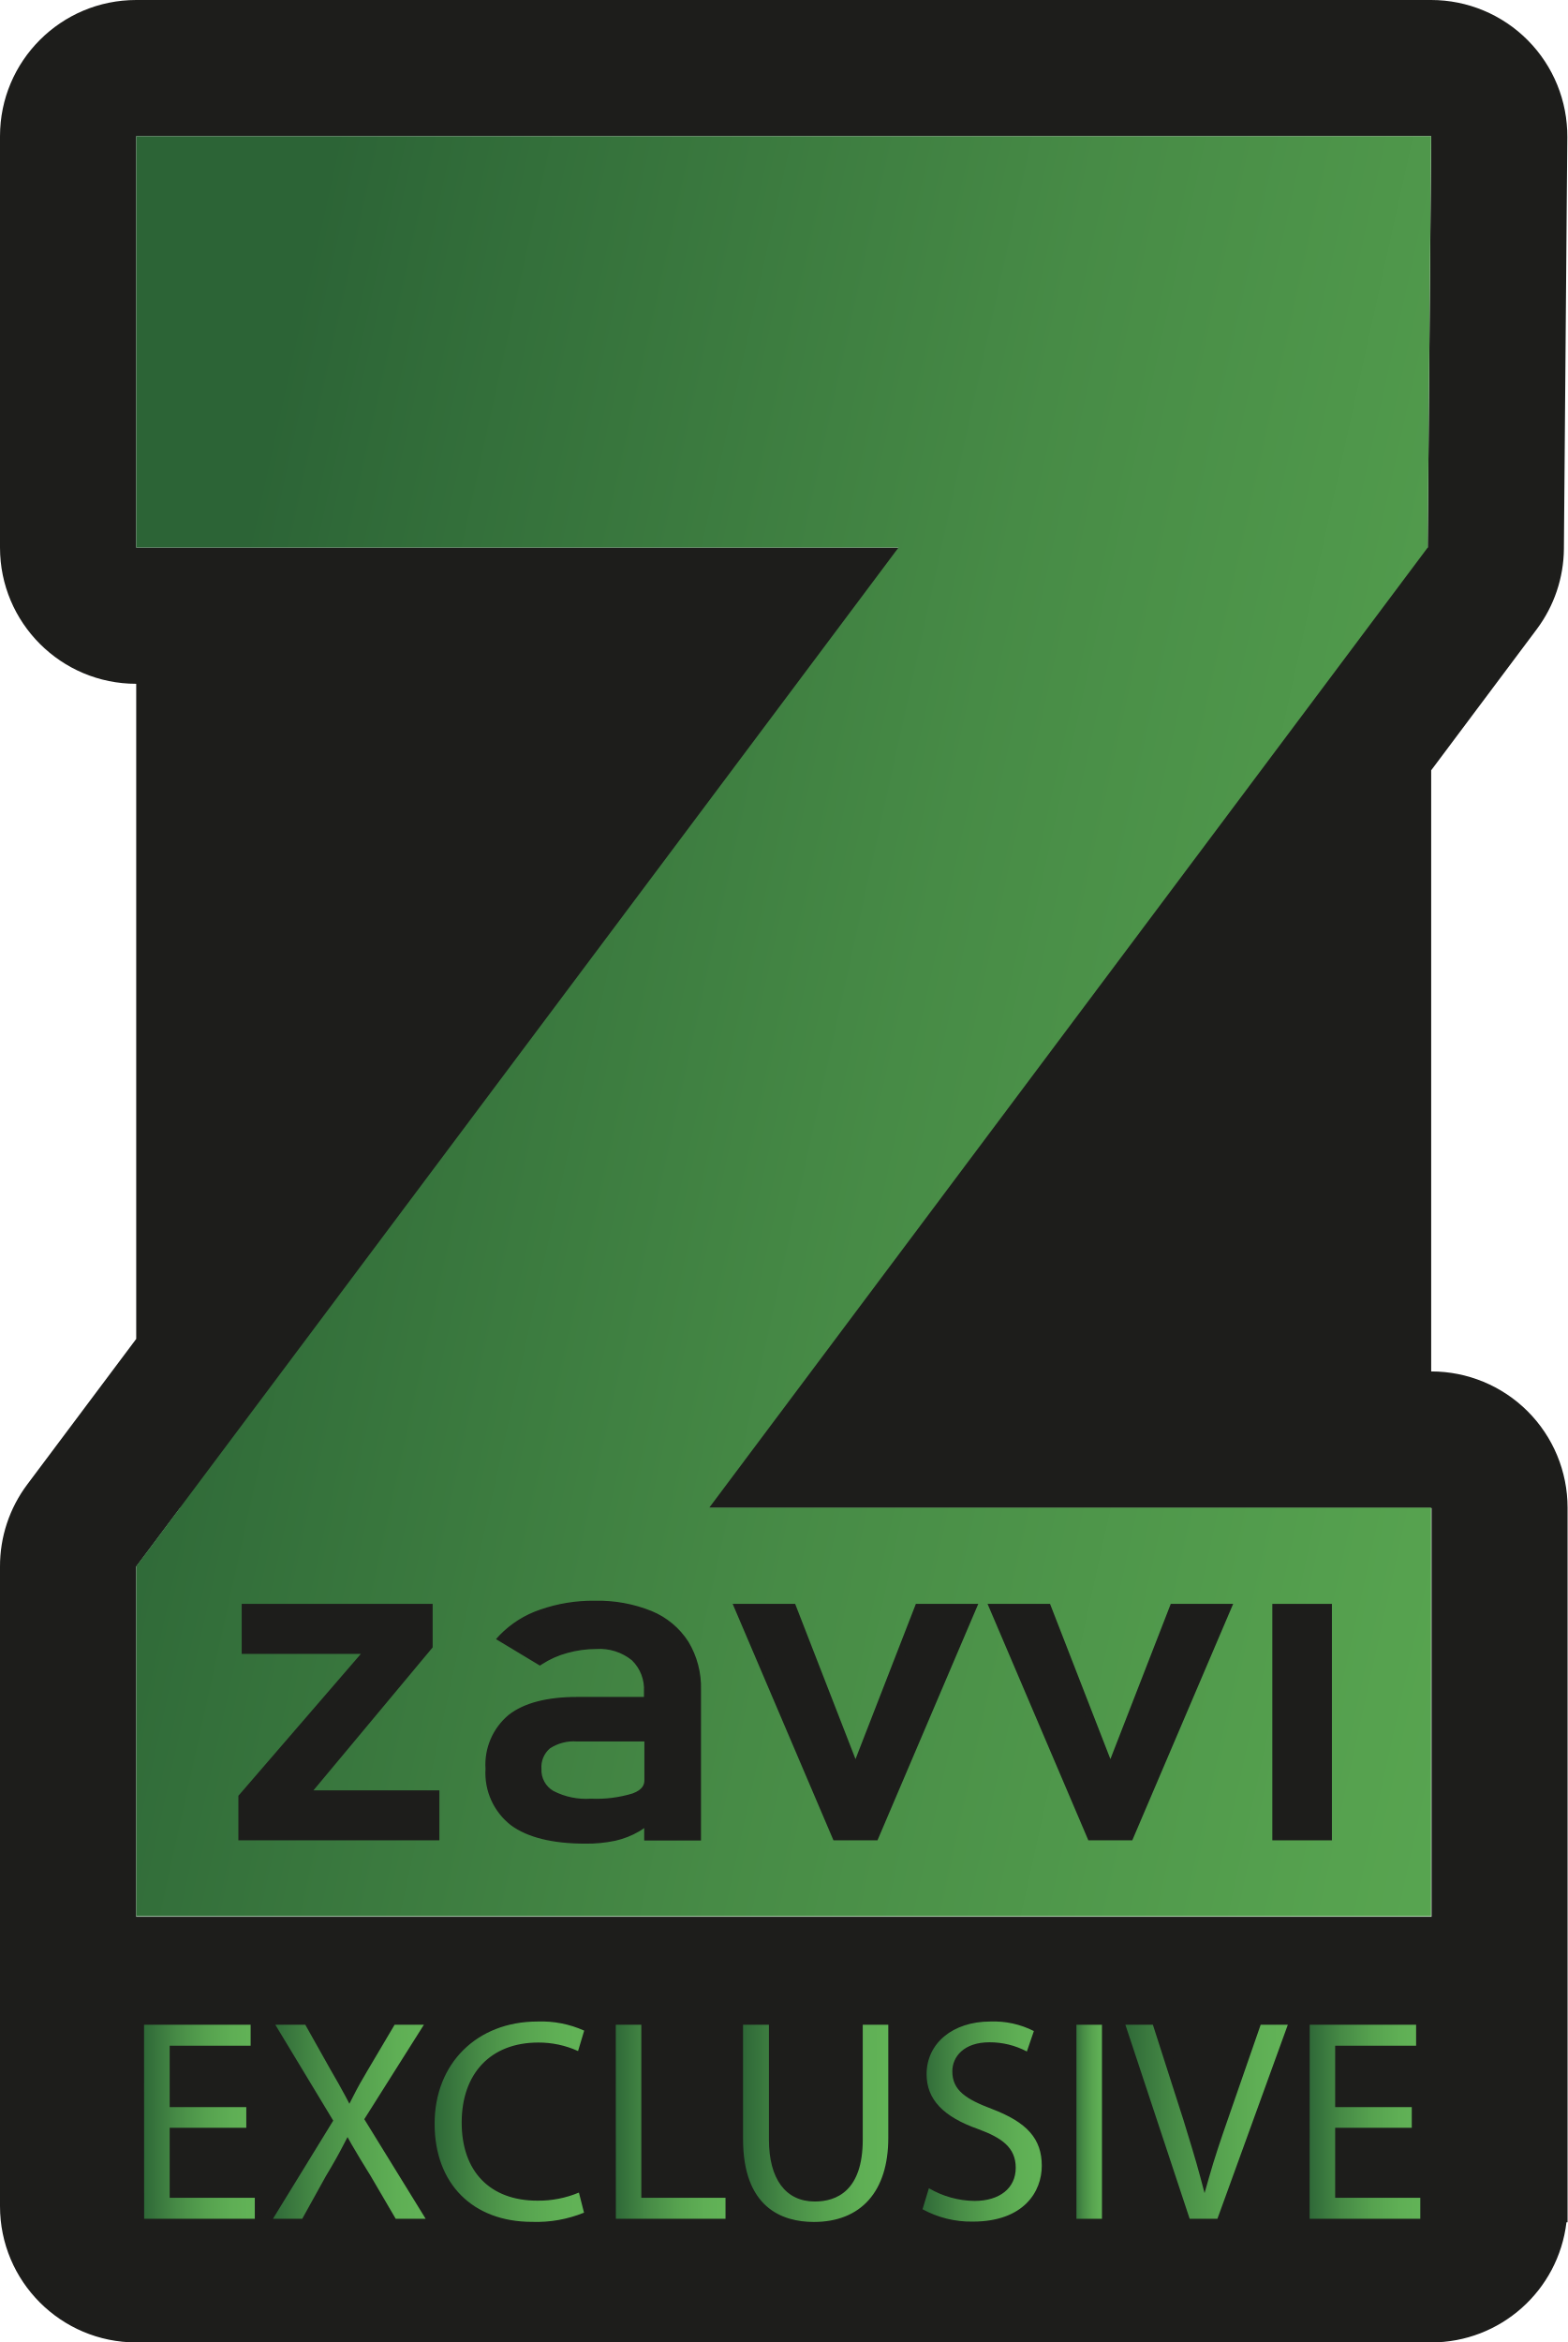
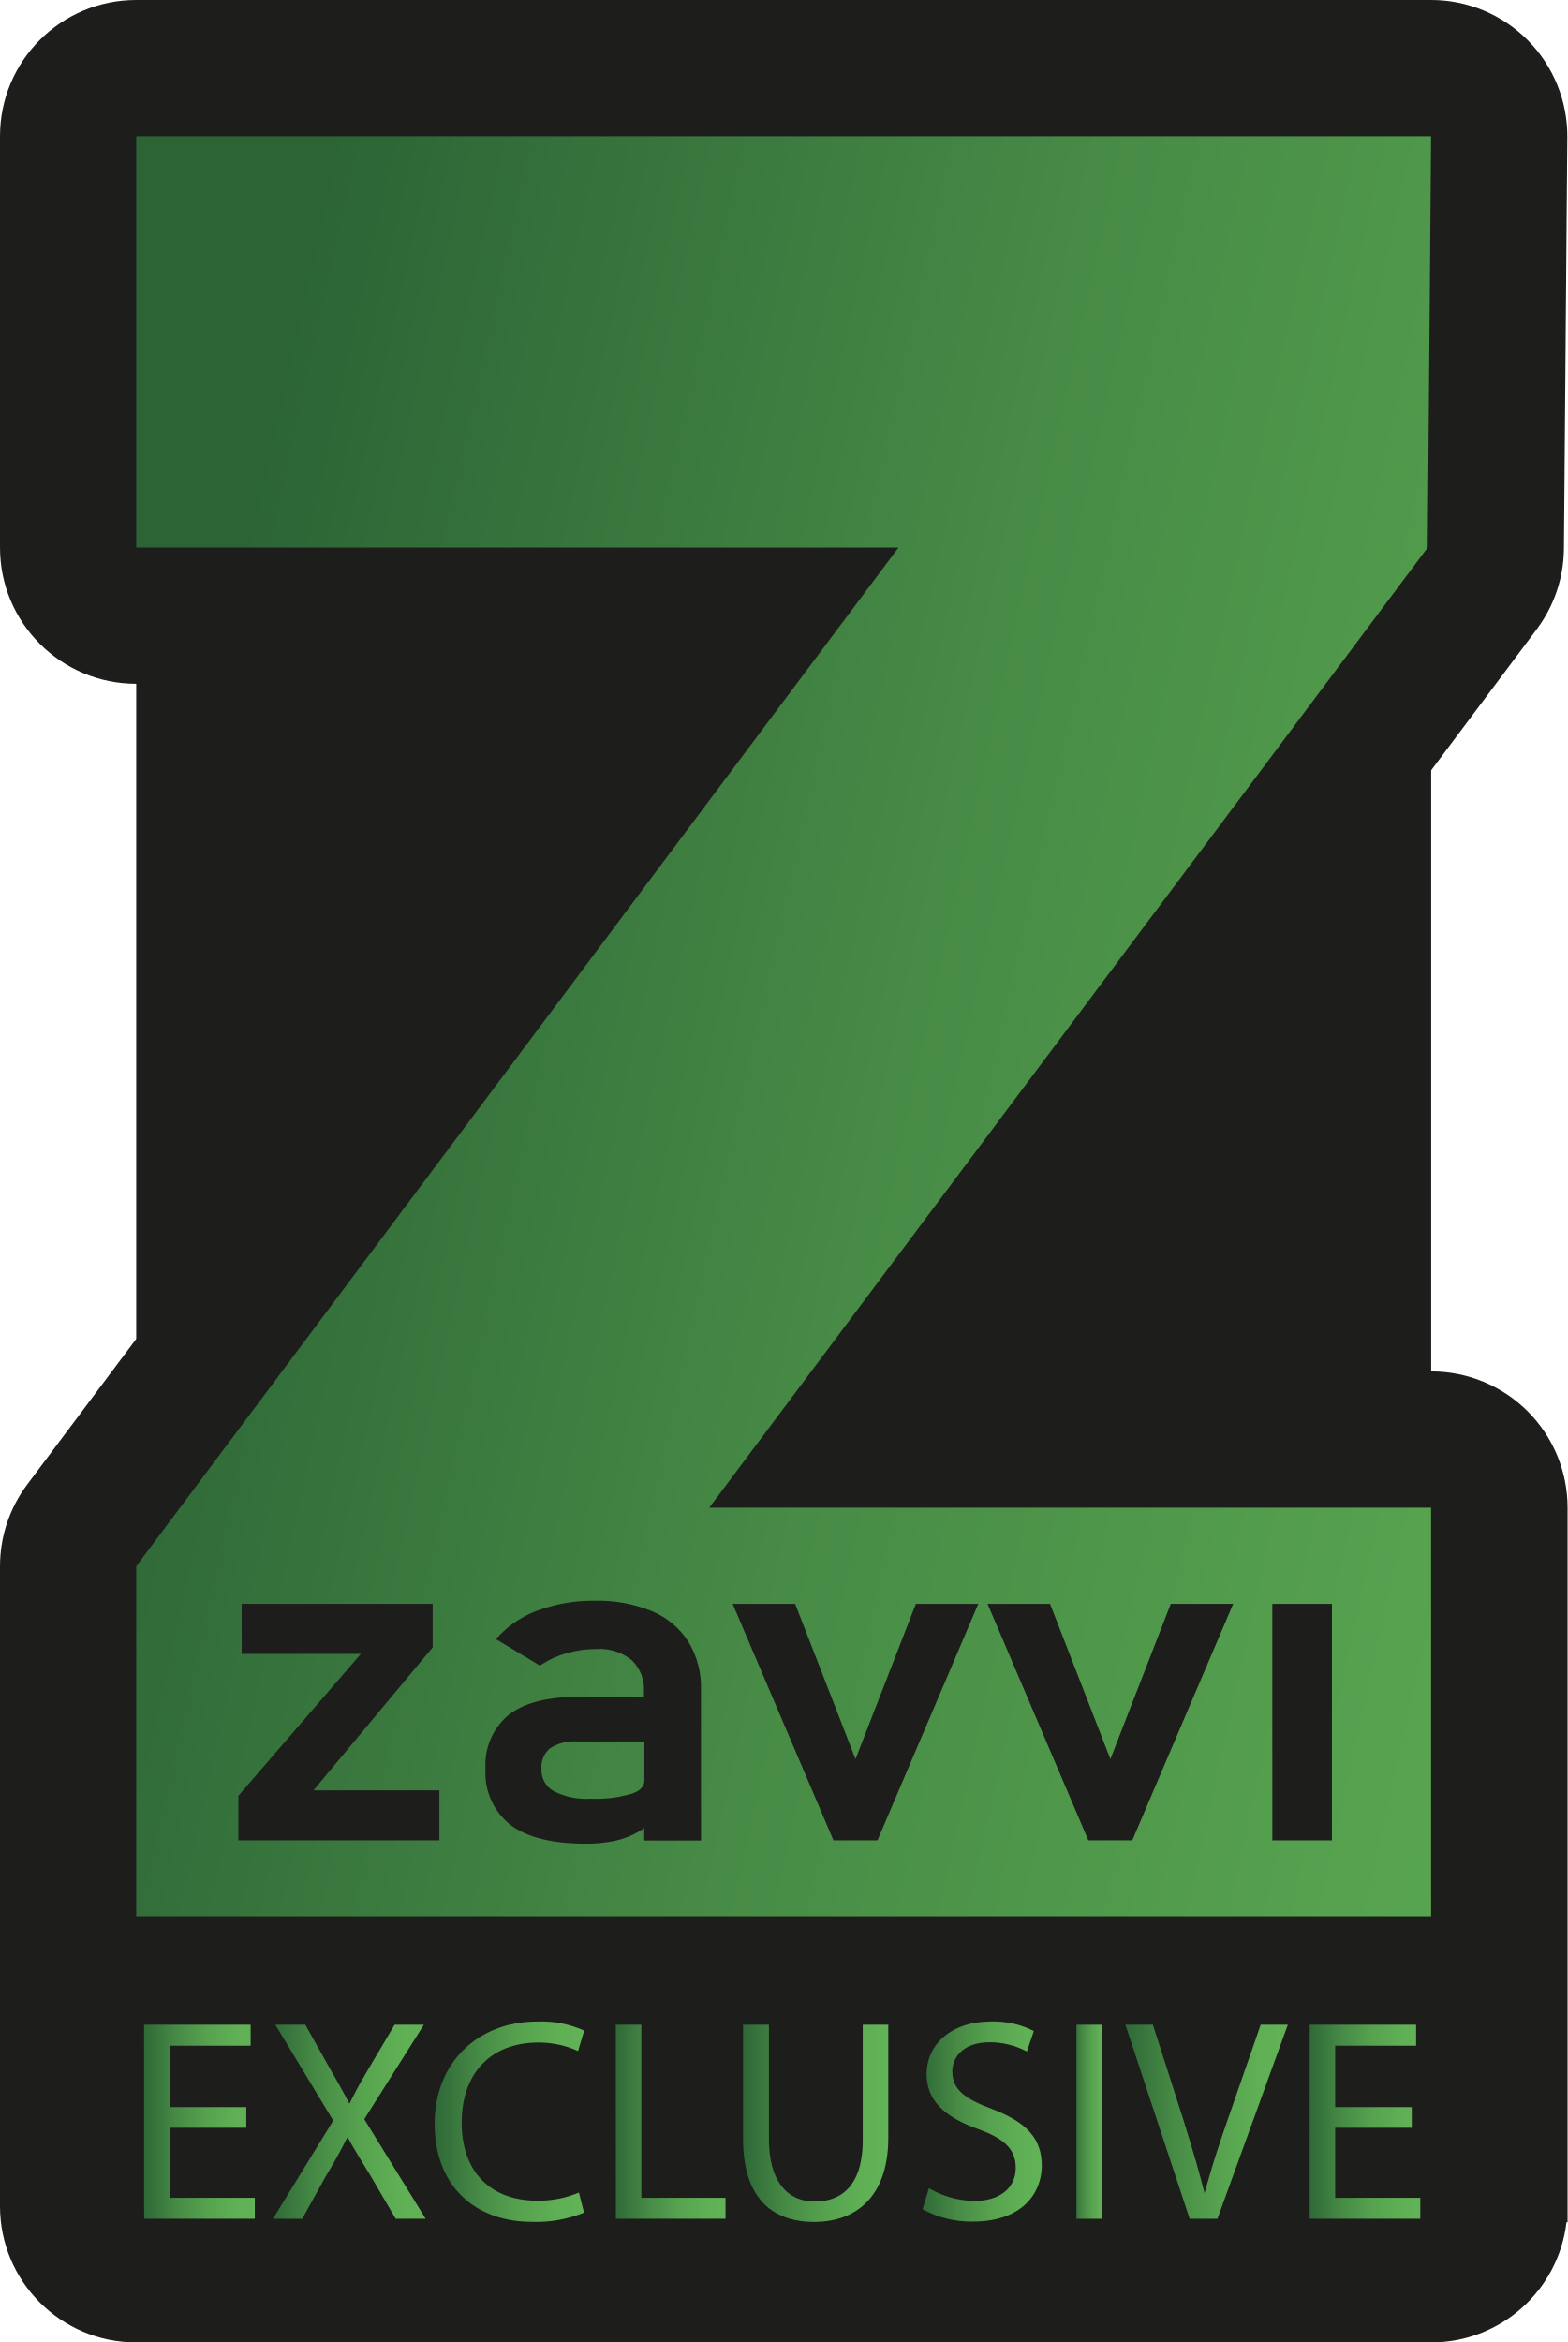
<svg xmlns="http://www.w3.org/2000/svg" xmlns:xlink="http://www.w3.org/1999/xlink" viewBox="0 0 184.11 275.06">
  <defs>
    <style>.cls-1{fill:#1d1d1b;}.cls-2{fill:url(#Dégradé_sans_nom_30);}.cls-3{fill:url(#Dégradé_sans_nom_30-2);}.cls-4{fill:url(#Dégradé_sans_nom_30-3);}.cls-5{fill:url(#Dégradé_sans_nom_30-4);}.cls-6{fill:url(#Dégradé_sans_nom_30-5);}.cls-7{fill:url(#Dégradé_sans_nom_30-6);}.cls-8{fill:url(#Dégradé_sans_nom_30-7);}.cls-9{fill:url(#Dégradé_sans_nom_30-8);}.cls-10{fill:url(#Dégradé_sans_nom_30-9);}.cls-11{fill:url(#Dégradé_sans_nom_30-10);}</style>
    <linearGradient id="Dégradé_sans_nom_30" x1="19.53" y1="104.54" x2="297.82" y2="165.91" gradientUnits="userSpaceOnUse">
      <stop offset="0" stop-color="#2c6436" />
      <stop offset="0.06" stop-color="#316c39" />
      <stop offset="0.31" stop-color="#478b46" />
      <stop offset="0.56" stop-color="#56a24f" />
      <stop offset="0.79" stop-color="#5faf55" />
      <stop offset="1" stop-color="#62b457" />
    </linearGradient>
    <linearGradient id="Dégradé_sans_nom_30-2" x1="16.42" y1="249.19" x2="30.43" y2="249.19" xlink:href="#Dégradé_sans_nom_30" />
    <linearGradient id="Dégradé_sans_nom_30-3" x1="31.17" y1="249.19" x2="50.85" y2="249.19" xlink:href="#Dégradé_sans_nom_30" />
    <linearGradient id="Dégradé_sans_nom_30-4" x1="50.55" y1="249.17" x2="69.23" y2="249.17" xlink:href="#Dégradé_sans_nom_30" />
    <linearGradient id="Dégradé_sans_nom_30-5" x1="71.84" y1="249.19" x2="85.72" y2="249.19" xlink:href="#Dégradé_sans_nom_30" />
    <linearGradient id="Dégradé_sans_nom_30-6" x1="86.78" y1="249.38" x2="104.84" y2="249.38" xlink:href="#Dégradé_sans_nom_30" />
    <linearGradient id="Dégradé_sans_nom_30-7" x1="107.77" y1="249.17" x2="122.87" y2="249.17" xlink:href="#Dégradé_sans_nom_30" />
    <linearGradient id="Dégradé_sans_nom_30-8" x1="125.96" y1="249.19" x2="129.94" y2="249.19" xlink:href="#Dégradé_sans_nom_30" />
    <linearGradient id="Dégradé_sans_nom_30-9" x1="131.5" y1="249.19" x2="152.03" y2="249.19" xlink:href="#Dégradé_sans_nom_30" />
    <linearGradient id="Dégradé_sans_nom_30-10" x1="153.32" y1="249.19" x2="167.33" y2="249.19" xlink:href="#Dégradé_sans_nom_30" />
  </defs>
  <g id="Calque_2" data-name="Calque 2">
    <g id="Calque_2-2" data-name="Calque 2">
-       <path class="cls-1" d="M168.11,161.07V90.47l12.4-16.57a16,16,0,0,0,3.19-9.46l.4-48.31A16,16,0,0,0,168.11,0H16A16,16,0,0,0,0,16V64.31a16,16,0,0,0,16,16v76.94L3.19,174.36A16,16,0,0,0,0,184v75.11a16,16,0,0,0,16,16H168.11A16,16,0,0,0,184,261h.13V177.07A16,16,0,0,0,168.11,161.07ZM16,16H168.11l-.41,48.31H16Zm0,168,5.15-6.88h147v48H16Z" />
+       <path class="cls-1" d="M168.11,161.07V90.47l12.4-16.57a16,16,0,0,0,3.19-9.46l.4-48.31A16,16,0,0,0,168.11,0H16A16,16,0,0,0,0,16V64.31a16,16,0,0,0,16,16v76.94L3.19,174.36A16,16,0,0,0,0,184v75.11a16,16,0,0,0,16,16H168.11A16,16,0,0,0,184,261h.13V177.07A16,16,0,0,0,168.11,161.07Z" />
      <polygon class="cls-2" points="168.1 16 168.1 16 16 16 16 64.31 105.54 64.31 16 183.95 16 225.06 168.1 225.06 168.1 183.95 168.1 177.07 83.31 177.07 167.7 64.31 168.1 16" />
      <polygon class="cls-3" points="20.41 250.4 29.4 250.4 29.4 246.97 20.41 246.97 20.41 240.76 29.92 240.76 29.92 237.3 16.42 237.3 16.42 261.09 30.43 261.09 30.43 257.62 20.41 257.62 20.41 250.4" />
      <path class="cls-1" d="M30.93,261.59h-15V236.8h14.5v4.46H20.91v5.21h9v4.43h-9v6.22h10Zm-14-1h13v-2.47h-10V249.9h9v-2.43h-9v-7.21h9.51V237.8H16.92Z" />
      <path class="cls-4" d="M50.69,237.3H46.06l-3.3,5.58C42.09,244,41.57,244.93,41,246c-.53-1-1.11-2-1.73-3.1l-3.2-5.59H31.45l7.1,11.75-7.38,12h4.62l2.92-5.25c1-1.65,1.6-2.75,2.13-3.79.64,1.13,1.34,2.28,2.26,3.75l3.1,5.29h4.65l-7.52-12.2Z" />
      <path class="cls-1" d="M51.74,261.59H45.91l-3.24-5.54c-.69-1.09-1.28-2.05-1.81-3-.49.91-1,1.85-1.73,3l-3,5.49H30.28L38,249.05l-7.4-12.25h5.82l3.34,5.84c.46.79.89,1.54,1.29,2.28.41-.76.83-1.48,1.31-2.29l3.45-5.83H51.6l-7.68,12.1Zm-5.26-1H50l-7.21-11.7,7-11.09H46.35l-3.16,5.34c-.64,1.08-1.17,2-1.71,3.08l-.44.86-.45-.86c-.53-1-1.1-2-1.73-3.08l-3-5.34H32.34l6.8,11.26-7.08,11.53H35.5l2.77-5c.9-1.5,1.54-2.63,2.12-3.77l.43-.83.45.81c.65,1.13,1.37,2.31,2.25,3.73Z" />
      <path class="cls-5" d="M63.24,240.39a10.54,10.54,0,0,1,4.45.9l.53.25,1-3.36-.37-.19a12.83,12.83,0,0,0-5.72-1.07c-7.41,0-12.59,5.13-12.59,12.47s4.69,12,11.94,12a15.44,15.44,0,0,0,6.33-1.13l.36-.18-.87-3.31-.55.26a11.65,11.65,0,0,1-4.66.9c-5.25,0-8.39-3.24-8.39-8.67S57.9,240.39,63.24,240.39Z" />
      <path class="cls-1" d="M62.49,261.92c-7.56,0-12.44-4.91-12.44-12.53s5.38-13,13.09-13a13.39,13.39,0,0,1,6,1.13l.74.38-1.3,4.31-1-.5a10,10,0,0,0-4.24-.85c-5,0-8,3.14-8,8.4s2.95,8.17,7.89,8.17a11.2,11.2,0,0,0,4.45-.85l1.09-.52,1.13,4.29-.73.36A16,16,0,0,1,62.49,261.92Zm.65-24.5c-7.12,0-12.09,4.93-12.09,12s4.49,11.53,11.44,11.53a14.86,14.86,0,0,0,6.11-1.08L68,257.51a12.22,12.22,0,0,1-4.88.95c-5.56,0-8.89-3.43-8.89-9.17s3.38-9.4,9-9.4a11.11,11.11,0,0,1,4.67,1l.72-2.4A12.25,12.25,0,0,0,63.14,237.42Z" />
      <polygon class="cls-6" points="75.83 237.3 71.84 237.3 71.84 261.09 85.72 261.09 85.72 257.62 75.83 257.62 75.83 237.3" />
      <path class="cls-1" d="M86.22,261.59H71.34V236.8h5v20.32h9.89Zm-13.88-1H85.22v-2.47H75.33V237.8h-3Z" />
      <path class="cls-7" d="M100.82,251.29c0,4.49-1.73,6.77-5.13,6.77-3.15,0-4.89-2.41-4.89-6.77v-14h-4v13.92c0,8.91,5.52,10.24,8.81,10.24,5.88,0,9.25-3.78,9.25-10.37V237.3h-4Z" />
      <path class="cls-1" d="M95.59,262c-3.48,0-9.31-1.4-9.31-10.74V236.8h5v14.49c0,2.86.76,6.27,4.39,6.27,3.11,0,4.63-2.05,4.63-6.27V236.8h5v14.29C105.34,258,101.78,262,95.59,262ZM87.28,237.8v13.42c0,8,4.52,9.74,8.31,9.74,5.56,0,8.75-3.6,8.75-9.87V237.8h-3v13.49c0,6-3.06,7.27-5.63,7.27-3.43,0-5.39-2.65-5.39-7.27V237.8Z" />
      <path class="cls-8" d="M116.64,247.2c-3.24-1.23-4.28-2.19-4.28-3.93,0-1.45,1.2-2.91,3.86-2.91a8.86,8.86,0,0,1,4.16,1l.52.28,1.15-3.35-.37-.21a11,11,0,0,0-5.36-1.18c-4.7,0-8,2.75-8,6.69,0,3.19,2,5.4,6.43,6.93,3,1.13,4,2.19,4,4.06,0,2.09-1.66,3.39-4.34,3.39a10.34,10.34,0,0,1-5.1-1.41l-.55-.34-1,3.44.32.21a12.52,12.52,0,0,0,6.17,1.53c6.35,0,8.61-3.8,8.61-7.05S121,248.86,116.64,247.2Z" />
      <path class="cls-1" d="M114.26,261.92a13.1,13.1,0,0,1-6.45-1.61l-.63-.41,1.35-4.42,1.1.67a9.76,9.76,0,0,0,4.84,1.34c2.41,0,3.84-1.08,3.84-2.89,0-1.42-.59-2.41-3.71-3.59-4.61-1.61-6.76-4-6.76-7.4,0-4.23,3.49-7.19,8.48-7.19a11.41,11.41,0,0,1,5.61,1.25l.73.4-1.48,4.31-1-.56a8.28,8.28,0,0,0-3.92-1c-2.48,0-3.36,1.3-3.36,2.41,0,1.33.59,2.18,4,3.47h0c4.59,1.74,6.55,4,6.55,7.63S121,261.92,114.26,261.92Zm-5.9-2.45a11.92,11.92,0,0,0,5.9,1.45c6,0,8.11-3.53,8.11-6.55,0-3.17-1.71-5.11-5.91-6.7h0c-3-1.14-4.6-2.17-4.6-4.4,0-1.7,1.35-3.41,4.36-3.41a9.35,9.35,0,0,1,4.4,1.08l.82-2.4a10.43,10.43,0,0,0-5.12-1.12c-4.4,0-7.48,2.55-7.48,6.19,0,2.95,1.94,5,6.1,6.46,2.7,1,4.37,2.13,4.37,4.53s-1.9,3.89-4.84,3.89a10.81,10.81,0,0,1-5.36-1.49Z" />
      <rect class="cls-9" x="125.96" y="237.3" width="3.99" height="23.79" />
      <path class="cls-1" d="M130.44,261.59h-5V236.8h5Zm-4-1h3V237.8h-3Z" />
      <path class="cls-10" d="M143.73,248.89c-.73,2.12-1.54,4.5-2.19,6.78-.54-2.07-1.22-4.27-2-6.8l-3.72-11.57H131.5l7.88,23.79h4L152,237.3h-4.27Z" />
      <path class="cls-1" d="M143.74,261.59H139L130.8,236.8h5.35L140,248.72c.54,1.66,1.1,3.41,1.59,5.13.55-1.77,1.16-3.54,1.7-5.12h0l4.15-11.93h5.33Zm-4-1H143l8.27-22.79h-3.19l-3.91,11.26c-.72,2.06-1.53,4.45-2.18,6.75l-.5,1.76-.47-1.77c-.59-2.23-1.33-4.58-2-6.78l-3.6-11.22h-3.23Z" />
      <polygon class="cls-11" points="157.31 257.62 157.31 250.4 166.3 250.4 166.3 246.97 157.31 246.97 157.31 240.76 166.82 240.76 166.82 237.3 153.32 237.3 153.32 261.09 167.33 261.09 167.33 257.62 157.31 257.62" />
      <path class="cls-1" d="M167.83,261.59h-15V236.8h14.5v4.46h-9.51v5.21h9v4.43h-9v6.22h10Zm-14-1h13v-2.47h-10V249.9h9v-2.43h-9v-7.21h9.51V237.8h-12.5Z" />
      <path class="cls-1" d="M50.32,193.3l-14.6,17.47H51.11v4.87H28.49V211.1l15-17.36H28.9v-4.87H50.32Z" />
      <path class="cls-1" d="M51.61,216.14H28v-5.23l14.39-16.67h-14v-5.87H50.82v5.11l-14,16.79H51.61Zm-22.62-1H50.61v-3.87h-16l15.17-18.15v-3.75H29.4v3.87H44.57L29,211.29Z" />
      <path class="cls-1" d="M60.33,214a7.26,7.26,0,0,1-2.78-6.23,7.08,7.08,0,0,1,2.55-6c1.7-1.33,4.26-2,7.7-2h8.63l.41,4.23h-9a5.55,5.55,0,0,0-3.49.92,3.83,3.83,0,0,0,.38,5.82,8.85,8.85,0,0,0,4.67,1,15.09,15.09,0,0,0,5.1-.65c1.13-.43,1.69-1.1,1.69-2l.61,3.76a6.54,6.54,0,0,1-2,1.79,9.12,9.12,0,0,1-2.67,1,15.6,15.6,0,0,1-3.43.35C65,216,62.19,215.34,60.33,214Zm15.84-15.31a5.27,5.27,0,0,0-1.6-4.09,6.47,6.47,0,0,0-4.52-1.46,13,13,0,0,0-3.56.49A11.16,11.16,0,0,0,63.4,195L59,192.35a11.54,11.54,0,0,1,4.56-2.85,18.33,18.33,0,0,1,6.27-1,16.16,16.16,0,0,1,6.47,1.17,8.85,8.85,0,0,1,4.1,3.41,9.84,9.84,0,0,1,1.4,5.38v17.2H76.17Z" />
      <path class="cls-1" d="M68.73,216.53c-3.84,0-6.76-.73-8.7-2.15h0a7.76,7.76,0,0,1-3-6.63,7.6,7.6,0,0,1,2.74-6.36c1.78-1.38,4.47-2.09,8-2.09h7.87v-.63A4.73,4.73,0,0,0,74.23,195a6,6,0,0,0-4.18-1.33,12.71,12.71,0,0,0-3.42.47,10.45,10.45,0,0,0-2.95,1.31l-.26.17-5.16-3.11.42-.46a12,12,0,0,1,4.75-3A18.79,18.79,0,0,1,69.87,188a16.8,16.8,0,0,1,6.67,1.21,9.36,9.36,0,0,1,4.32,3.6,10.37,10.37,0,0,1,1.48,5.65v17.7H75.67v-1.46c-.19.14-.38.26-.58.38a9.77,9.77,0,0,1-2.82,1.11A16,16,0,0,1,68.73,216.53Zm-8.1-2.95c1.76,1.29,4.48,1.95,8.1,1.95a15,15,0,0,0,3.31-.34,8.79,8.79,0,0,0,2.54-1,6.33,6.33,0,0,0,1.09-.84V211a4.32,4.32,0,0,1-1,.54,15.59,15.59,0,0,1-5.28.68,9.23,9.23,0,0,1-4.94-1.06,4.33,4.33,0,0,1-.42-6.63,6,6,0,0,1,3.8-1h7.85V200.3H67.8c-3.31,0-5.8.64-7.39,1.88a6.57,6.57,0,0,0-2.36,5.57c0,2.64.84,4.55,2.58,5.83Zm16,1.56h4.67v-16.7A9.47,9.47,0,0,0,80,193.32a8.44,8.44,0,0,0-3.88-3.21A15.72,15.72,0,0,0,69.87,189a18,18,0,0,0-6.11,1,11.5,11.5,0,0,0-3.91,2.28l3.55,2.14a12,12,0,0,1,3-1.26,13.52,13.52,0,0,1,3.69-.51,7,7,0,0,1,4.86,1.59,5.8,5.8,0,0,1,1.76,4.46v.63h.21l.51,5.23h-.72v4.52l.64,3.93-.13.17a7.79,7.79,0,0,1-.51.63Zm-8.85-10.61a5.09,5.09,0,0,0-3.18.81,2.87,2.87,0,0,0-1,2.41A2.83,2.83,0,0,0,65,210.34a8.35,8.35,0,0,0,4.4.91,14.59,14.59,0,0,0,4.92-.62c1.23-.46,1.37-1.1,1.37-1.54v-4.56Z" />
      <path class="cls-1" d="M107.92,188.87h6.24l-11.42,26.77h-4.5L86.82,188.87h6.23L100.49,208Z" />
      <path class="cls-1" d="M103.07,216.14H97.9L86.06,188.37H93.4l7.09,18.23,7.09-18.23h7.33Zm-4.5-1h3.84l11-25.77h-5.14l-7.77,20-7.78-20H87.58Z" />
      <path class="cls-1" d="M137.89,188.87h6.24l-11.42,26.77h-4.5l-11.42-26.77H123L130.46,208Z" />
      <path class="cls-1" d="M133,216.14h-5.16L116,188.37h7.34l7.09,18.23,7.09-18.23h7.33Zm-4.5-1h3.84l11-25.77h-5.13l-7.78,20-7.78-20h-5.13Z" />
      <path class="cls-1" d="M150,188.87h6v26.77h-6Z" />
      <path class="cls-1" d="M156.45,216.14h-7V188.37h7Zm-6-1h5V189.37h-5Z" />
    </g>
  </g>
</svg>
